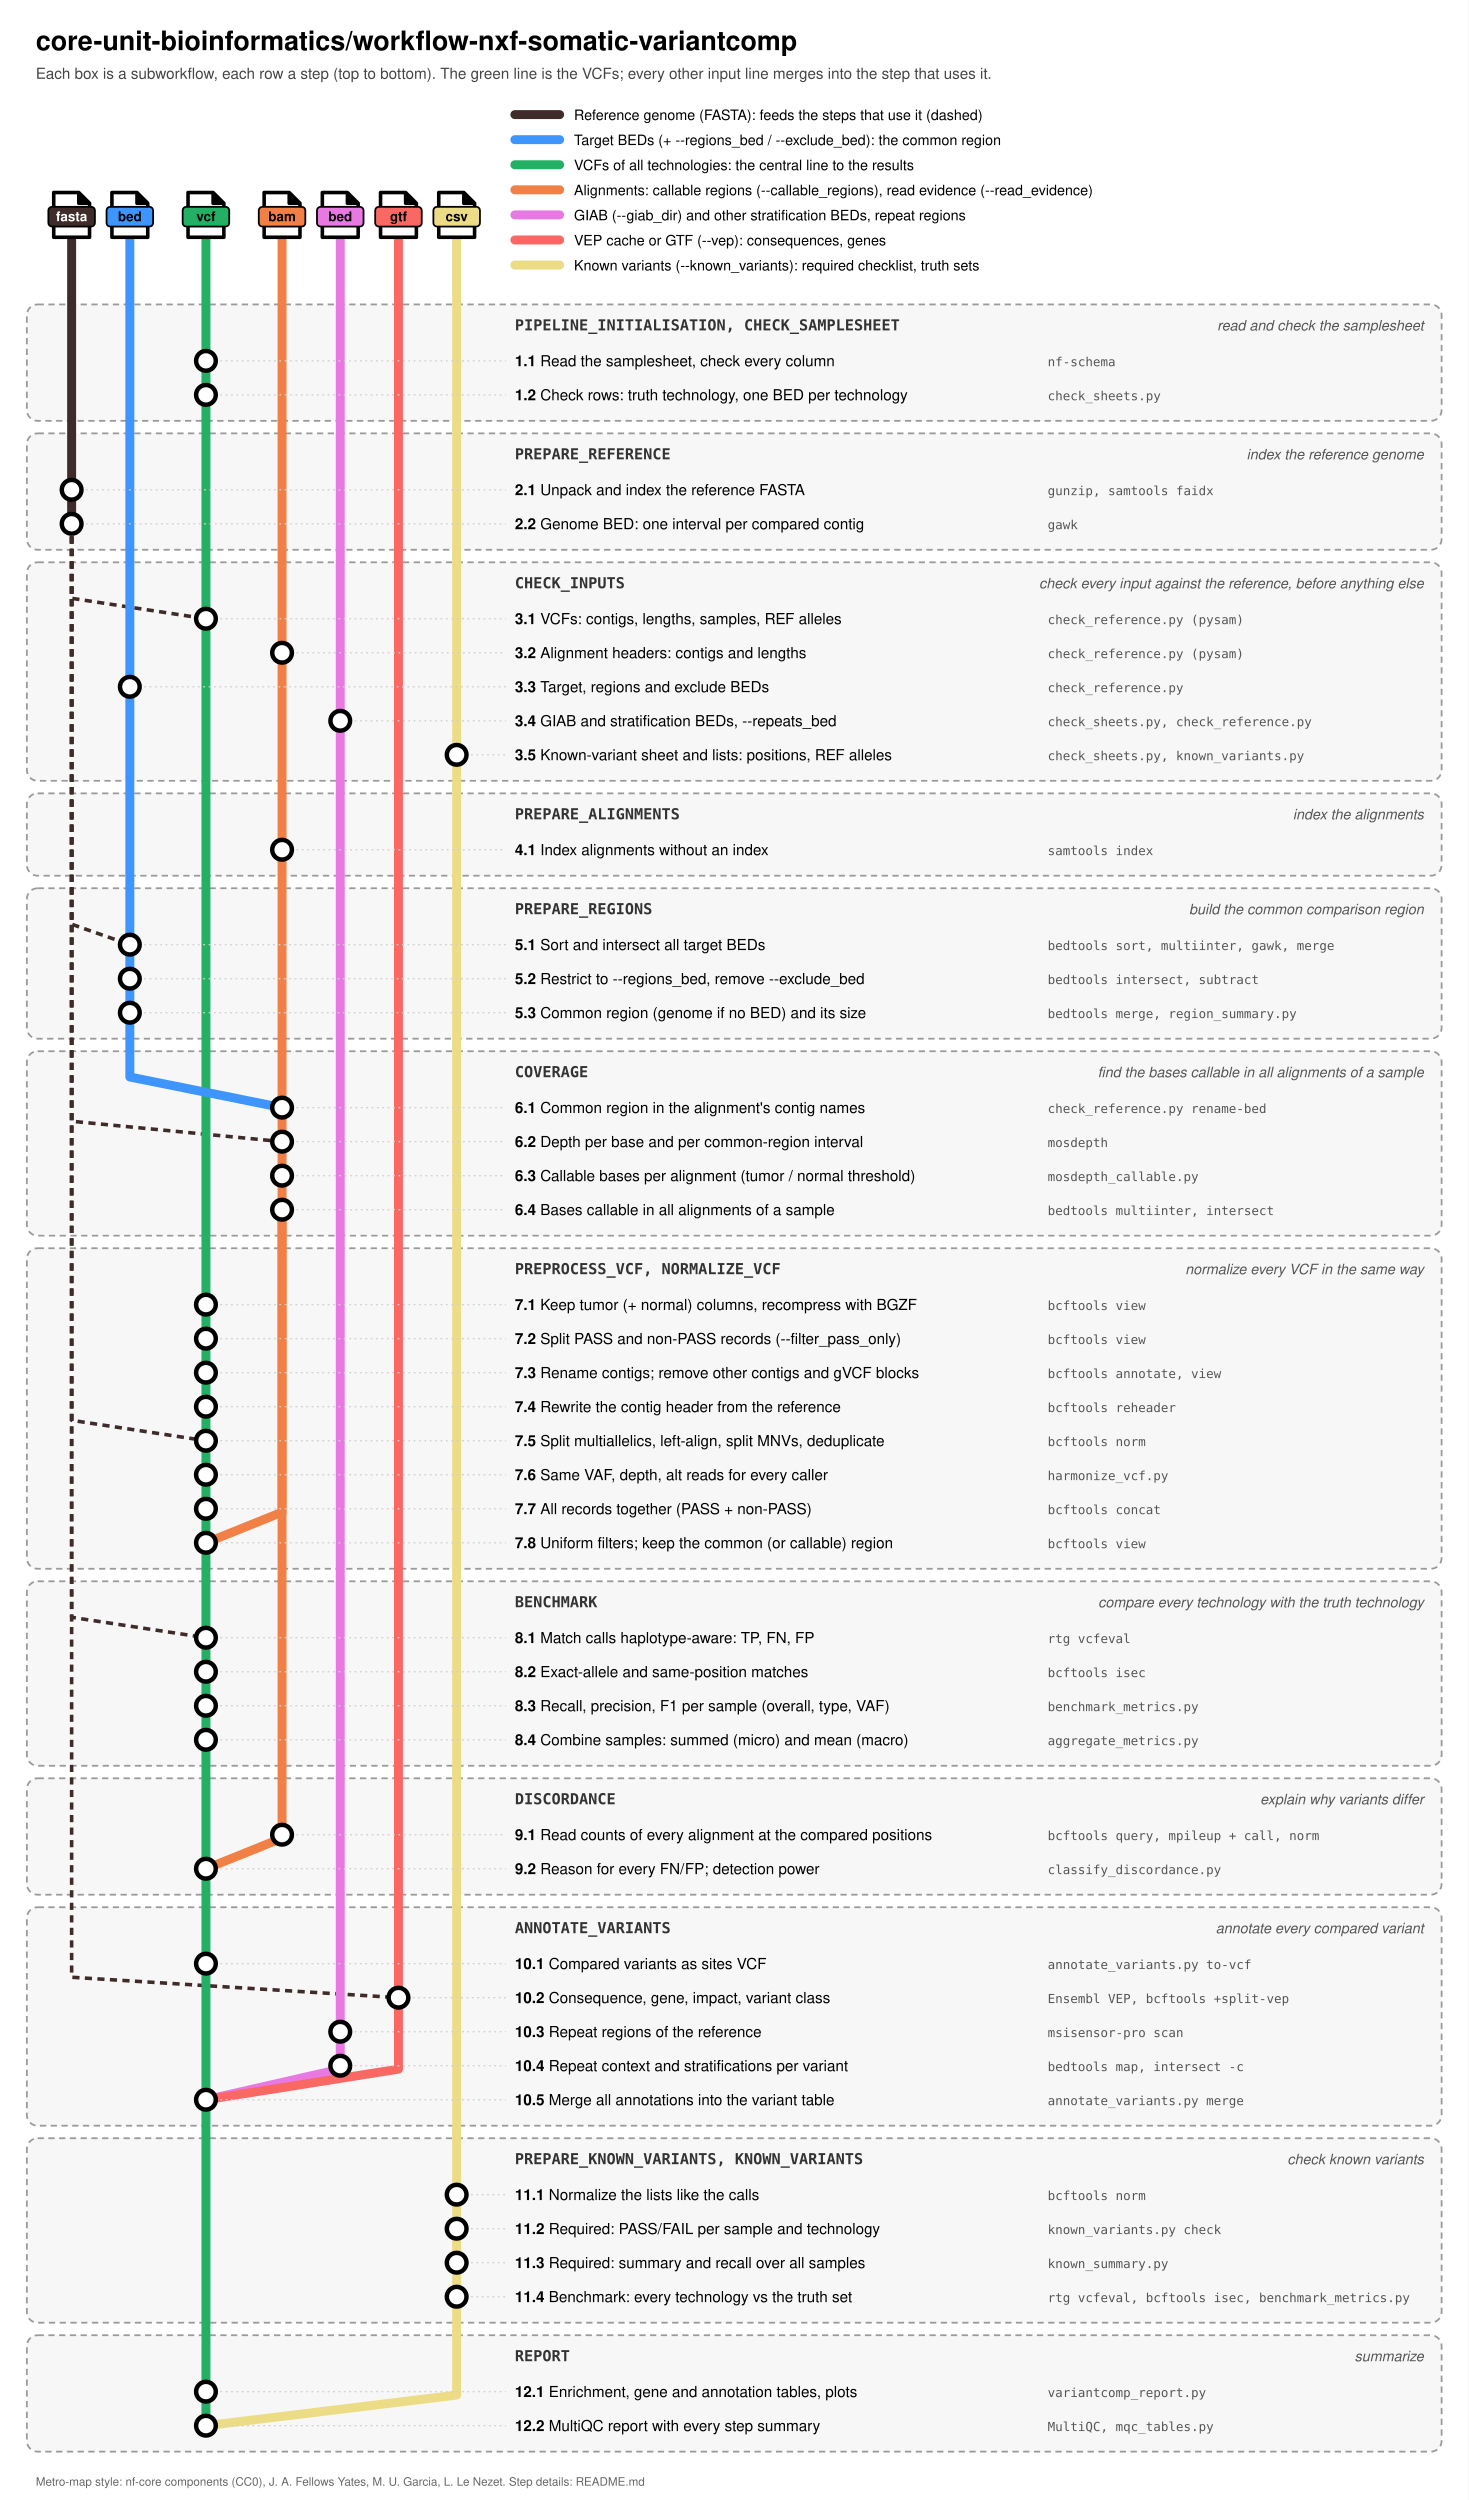
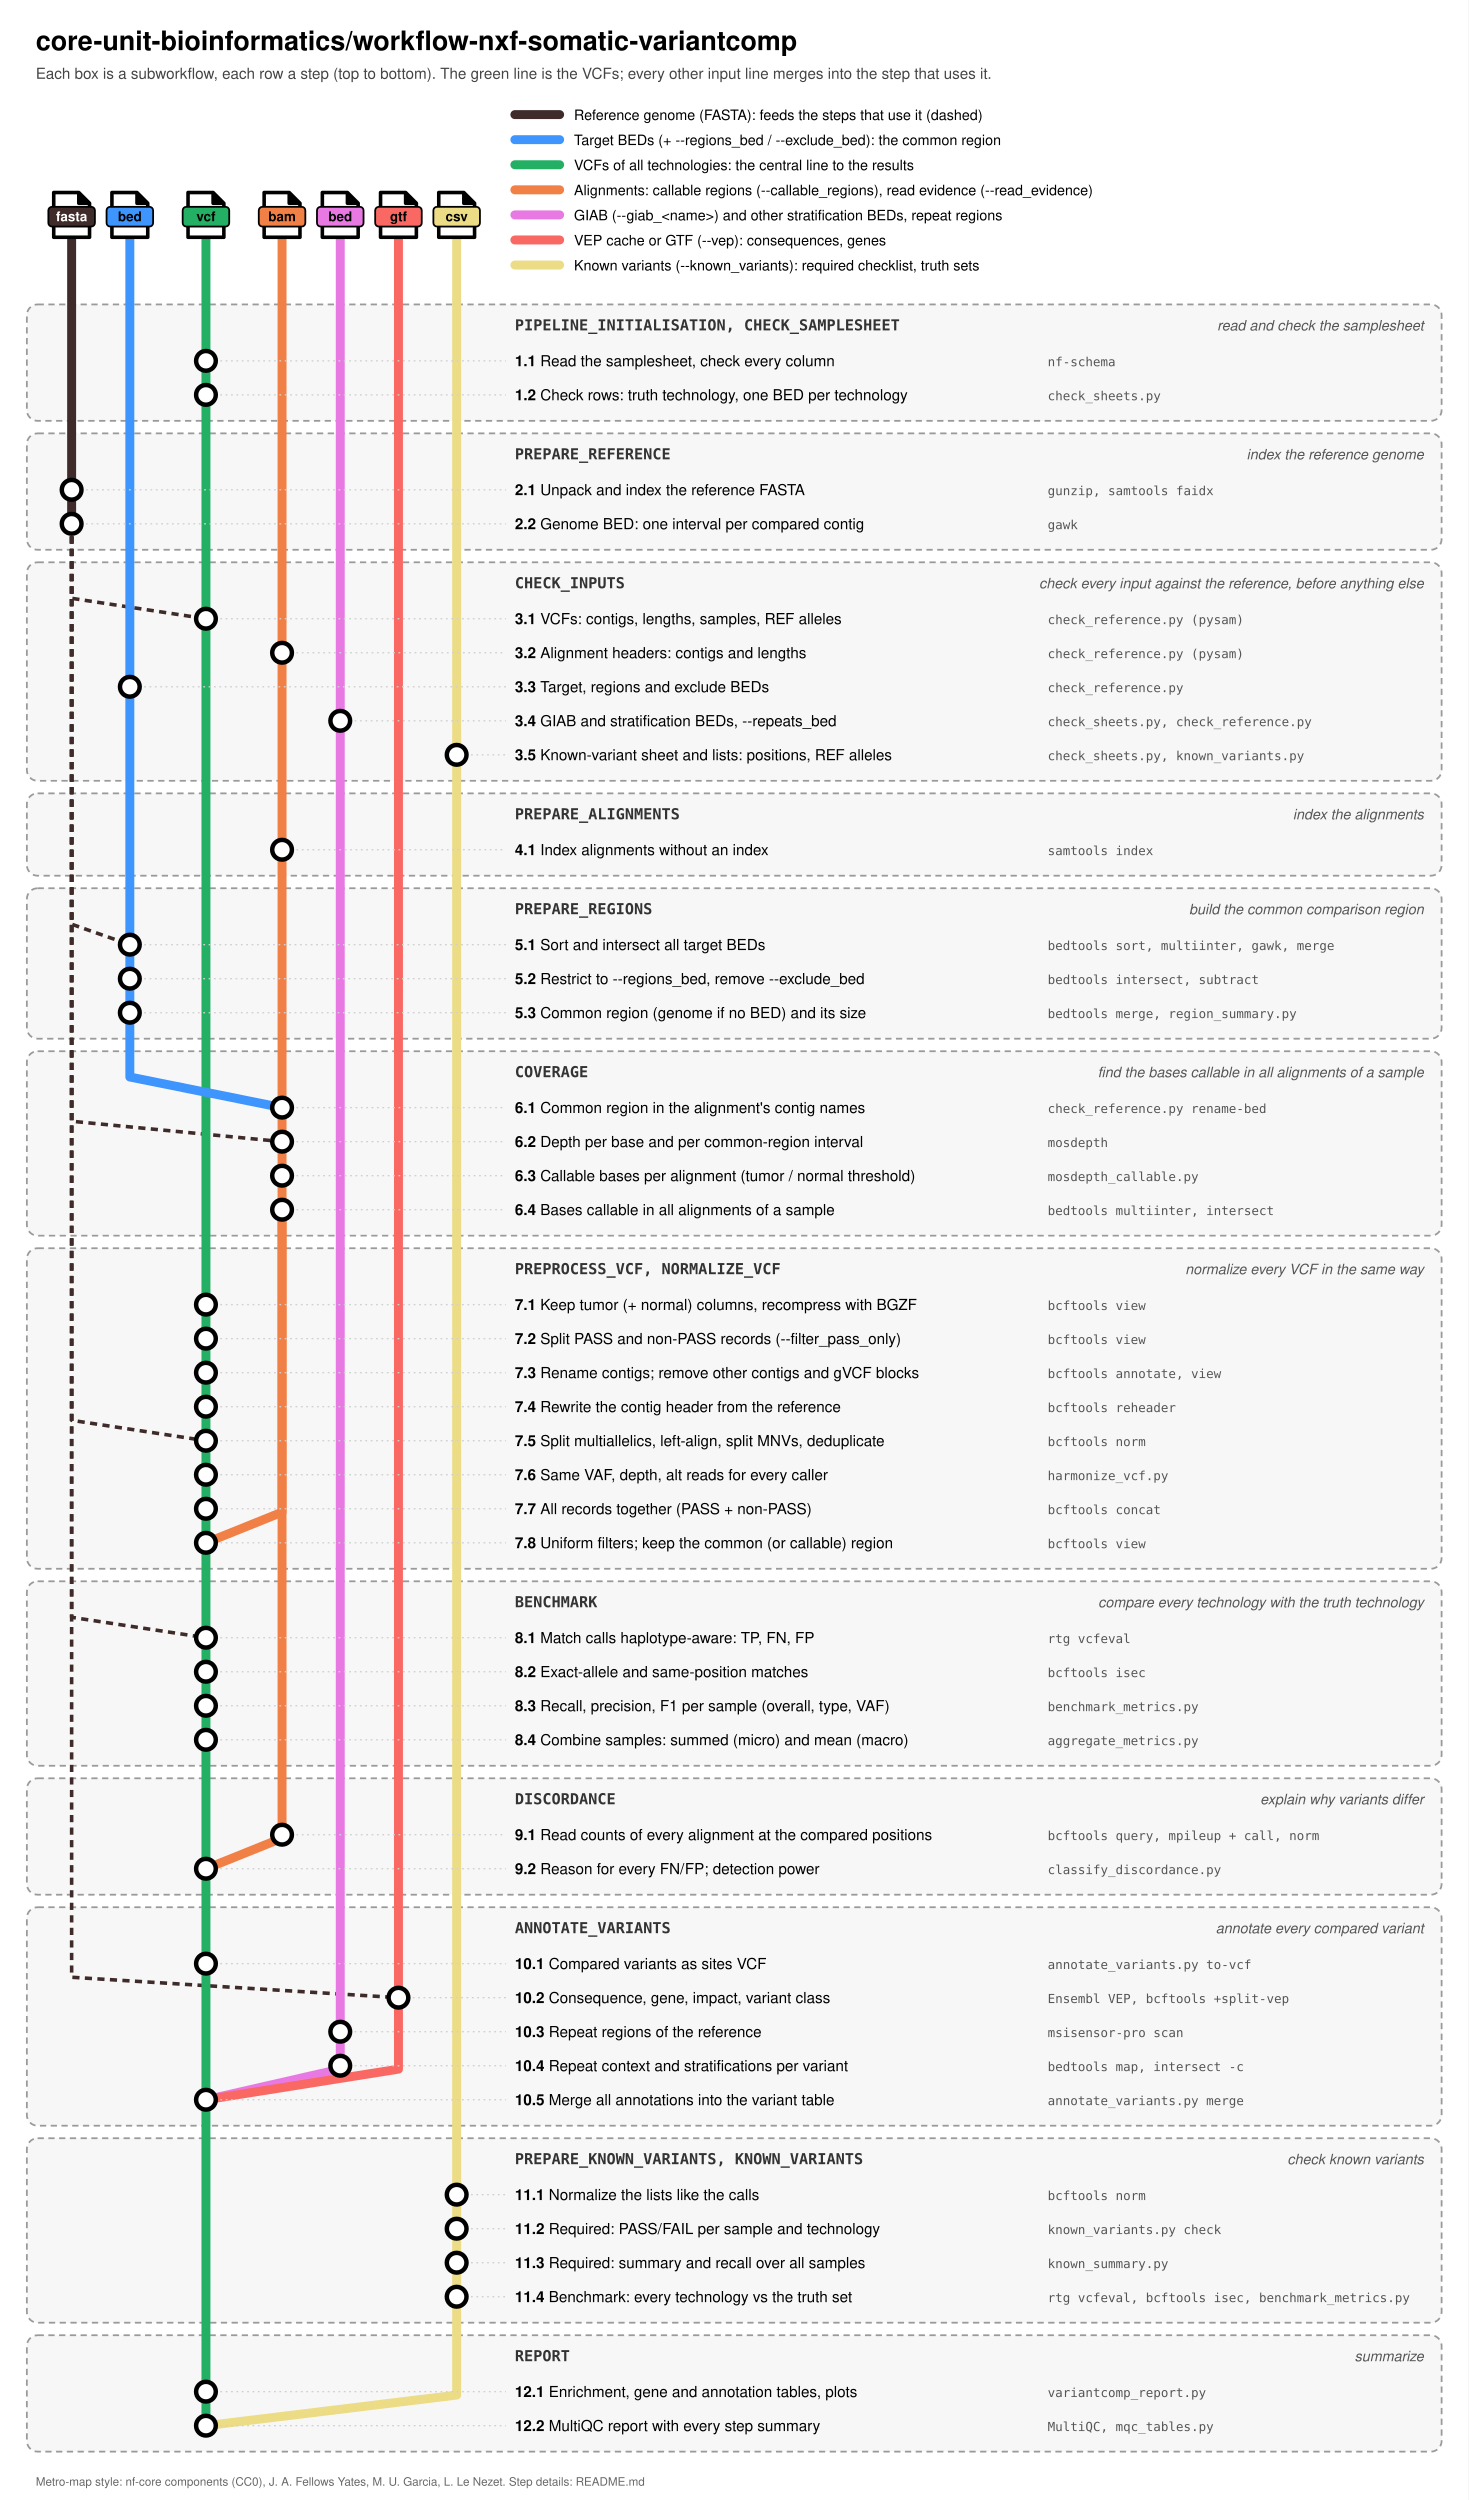
<svg xmlns="http://www.w3.org/2000/svg" width="1640" height="2792" viewBox="0 0 1640 2792">
  <rect width="1640" height="2792" fill="#fff" />
  <text x="40" y="56" font-family="Maven Pro, Helvetica, Arial, sans-serif" font-size="30" font-weight="bold">core-unit-bioinformatics/workflow-nxf-somatic-variantcomp</text>
  <text x="40" y="88" font-family="Maven Pro, Helvetica, Arial, sans-serif" font-size="17" fill="#444">Each box is a subworkflow, each row a step (top to bottom). The green line is the VCFs; every other input line merges into the step that uses it.</text>
  <line x1="575" y1="128" x2="625" y2="128" stroke="#3F2B29" stroke-width="10" stroke-linecap="round" />
  <text x="641" y="134" font-family="Maven Pro, Helvetica, Arial, sans-serif" font-size="16">Reference genome (FASTA): feeds the steps that use it (dashed)</text>
  <line x1="575" y1="156" x2="625" y2="156" stroke="#3d95fd" stroke-width="10" stroke-linecap="round" />
  <text x="641" y="162" font-family="Maven Pro, Helvetica, Arial, sans-serif" font-size="16">Target BEDs (+ --regions_bed / --exclude_bed): the common region</text>
  <line x1="575" y1="184" x2="625" y2="184" stroke="#24B064" stroke-width="10" stroke-linecap="round" />
  <text x="641" y="190" font-family="Maven Pro, Helvetica, Arial, sans-serif" font-size="16">VCFs of all technologies: the central line to the results</text>
  <line x1="575" y1="212" x2="625" y2="212" stroke="#F18046" stroke-width="10" stroke-linecap="round" />
  <text x="641" y="218" font-family="Maven Pro, Helvetica, Arial, sans-serif" font-size="16">Alignments: callable regions (--callable_regions), read evidence (--read_evidence)</text>
  <line x1="575" y1="240" x2="625" y2="240" stroke="#E879E3" stroke-width="10" stroke-linecap="round" />
-   <text x="641" y="246" font-family="Maven Pro, Helvetica, Arial, sans-serif" font-size="16">GIAB (--giab_dir) and other stratification BEDs, repeat regions</text>
+   <text x="641" y="246" font-family="Maven Pro, Helvetica, Arial, sans-serif" font-size="16">GIAB (--giab_&lt;name&gt;) and other stratification BEDs, repeat regions</text>
  <line x1="575" y1="268" x2="625" y2="268" stroke="#FA6863" stroke-width="10" stroke-linecap="round" />
  <text x="641" y="274" font-family="Maven Pro, Helvetica, Arial, sans-serif" font-size="16">VEP cache or GTF (--vep): consequences, genes</text>
  <line x1="575" y1="296" x2="625" y2="296" stroke="#ECDC86" stroke-width="10" stroke-linecap="round" />
  <text x="641" y="302" font-family="Maven Pro, Helvetica, Arial, sans-serif" font-size="16">Known variants (--known_variants): required checklist, truth sets</text>
  <rect x="30" y="340" width="1580" height="130" rx="12" fill="#f7f7f7" stroke="#9a9a9a" stroke-width="2" stroke-dasharray="7 5" />
  <text x="575" y="369" font-family="DejaVu Sans Mono, Menlo, Consolas, monospace" font-size="17" font-weight="bold" fill="#333">PIPELINE_INITIALISATION, CHECK_SAMPLESHEET</text>
  <text x="1590" y="369" font-family="Maven Pro, Helvetica, Arial, sans-serif" font-size="16" font-style="italic" fill="#555" text-anchor="end">read and check the samplesheet</text>
  <rect x="30" y="484" width="1580" height="130" rx="12" fill="#f7f7f7" stroke="#9a9a9a" stroke-width="2" stroke-dasharray="7 5" />
  <text x="575" y="513" font-family="DejaVu Sans Mono, Menlo, Consolas, monospace" font-size="17" font-weight="bold" fill="#333">PREPARE_REFERENCE</text>
  <text x="1590" y="513" font-family="Maven Pro, Helvetica, Arial, sans-serif" font-size="16" font-style="italic" fill="#555" text-anchor="end">index the reference genome</text>
  <rect x="30" y="628" width="1580" height="244" rx="12" fill="#f7f7f7" stroke="#9a9a9a" stroke-width="2" stroke-dasharray="7 5" />
  <text x="575" y="657" font-family="DejaVu Sans Mono, Menlo, Consolas, monospace" font-size="17" font-weight="bold" fill="#333">CHECK_INPUTS</text>
  <text x="1590" y="657" font-family="Maven Pro, Helvetica, Arial, sans-serif" font-size="16" font-style="italic" fill="#555" text-anchor="end">check every input against the reference, before anything else</text>
  <rect x="30" y="886" width="1580" height="92" rx="12" fill="#f7f7f7" stroke="#9a9a9a" stroke-width="2" stroke-dasharray="7 5" />
  <text x="575" y="915" font-family="DejaVu Sans Mono, Menlo, Consolas, monospace" font-size="17" font-weight="bold" fill="#333">PREPARE_ALIGNMENTS</text>
  <text x="1590" y="915" font-family="Maven Pro, Helvetica, Arial, sans-serif" font-size="16" font-style="italic" fill="#555" text-anchor="end">index the alignments</text>
  <rect x="30" y="992" width="1580" height="168" rx="12" fill="#f7f7f7" stroke="#9a9a9a" stroke-width="2" stroke-dasharray="7 5" />
  <text x="575" y="1021" font-family="DejaVu Sans Mono, Menlo, Consolas, monospace" font-size="17" font-weight="bold" fill="#333">PREPARE_REGIONS</text>
  <text x="1590" y="1021" font-family="Maven Pro, Helvetica, Arial, sans-serif" font-size="16" font-style="italic" fill="#555" text-anchor="end">build the common comparison region</text>
  <rect x="30" y="1174" width="1580" height="206" rx="12" fill="#f7f7f7" stroke="#9a9a9a" stroke-width="2" stroke-dasharray="7 5" />
  <text x="575" y="1203" font-family="DejaVu Sans Mono, Menlo, Consolas, monospace" font-size="17" font-weight="bold" fill="#333">COVERAGE</text>
  <text x="1590" y="1203" font-family="Maven Pro, Helvetica, Arial, sans-serif" font-size="16" font-style="italic" fill="#555" text-anchor="end">find the bases callable in all alignments of a sample</text>
  <rect x="30" y="1394" width="1580" height="358" rx="12" fill="#f7f7f7" stroke="#9a9a9a" stroke-width="2" stroke-dasharray="7 5" />
  <text x="575" y="1423" font-family="DejaVu Sans Mono, Menlo, Consolas, monospace" font-size="17" font-weight="bold" fill="#333">PREPROCESS_VCF, NORMALIZE_VCF</text>
  <text x="1590" y="1423" font-family="Maven Pro, Helvetica, Arial, sans-serif" font-size="16" font-style="italic" fill="#555" text-anchor="end">normalize every VCF in the same way</text>
  <rect x="30" y="1766" width="1580" height="206" rx="12" fill="#f7f7f7" stroke="#9a9a9a" stroke-width="2" stroke-dasharray="7 5" />
  <text x="575" y="1795" font-family="DejaVu Sans Mono, Menlo, Consolas, monospace" font-size="17" font-weight="bold" fill="#333">BENCHMARK</text>
  <text x="1590" y="1795" font-family="Maven Pro, Helvetica, Arial, sans-serif" font-size="16" font-style="italic" fill="#555" text-anchor="end">compare every technology with the truth technology</text>
  <rect x="30" y="1986" width="1580" height="130" rx="12" fill="#f7f7f7" stroke="#9a9a9a" stroke-width="2" stroke-dasharray="7 5" />
  <text x="575" y="2015" font-family="DejaVu Sans Mono, Menlo, Consolas, monospace" font-size="17" font-weight="bold" fill="#333">DISCORDANCE</text>
  <text x="1590" y="2015" font-family="Maven Pro, Helvetica, Arial, sans-serif" font-size="16" font-style="italic" fill="#555" text-anchor="end">explain why variants differ</text>
  <rect x="30" y="2130" width="1580" height="244" rx="12" fill="#f7f7f7" stroke="#9a9a9a" stroke-width="2" stroke-dasharray="7 5" />
  <text x="575" y="2159" font-family="DejaVu Sans Mono, Menlo, Consolas, monospace" font-size="17" font-weight="bold" fill="#333">ANNOTATE_VARIANTS</text>
  <text x="1590" y="2159" font-family="Maven Pro, Helvetica, Arial, sans-serif" font-size="16" font-style="italic" fill="#555" text-anchor="end">annotate every compared variant</text>
  <rect x="30" y="2388" width="1580" height="206" rx="12" fill="#f7f7f7" stroke="#9a9a9a" stroke-width="2" stroke-dasharray="7 5" />
  <text x="575" y="2417" font-family="DejaVu Sans Mono, Menlo, Consolas, monospace" font-size="17" font-weight="bold" fill="#333">PREPARE_KNOWN_VARIANTS, KNOWN_VARIANTS</text>
  <text x="1590" y="2417" font-family="Maven Pro, Helvetica, Arial, sans-serif" font-size="16" font-style="italic" fill="#555" text-anchor="end">check known variants</text>
  <rect x="30" y="2608" width="1580" height="130" rx="12" fill="#f7f7f7" stroke="#9a9a9a" stroke-width="2" stroke-dasharray="7 5" />
  <text x="575" y="2637" font-family="DejaVu Sans Mono, Menlo, Consolas, monospace" font-size="17" font-weight="bold" fill="#333">REPORT</text>
  <text x="1590" y="2637" font-family="Maven Pro, Helvetica, Arial, sans-serif" font-size="16" font-style="italic" fill="#555" text-anchor="end">summarize</text>
  <path d="M 80 585.0 L 80 668.2 L 230 691.0" fill="none" stroke="#3F2B29" stroke-width="4" stroke-dasharray="8 6" stroke-linejoin="round" />
  <path d="M 80 585.0 L 80 1032.2 L 145 1055.0" fill="none" stroke="#3F2B29" stroke-width="4" stroke-dasharray="8 6" stroke-linejoin="round" />
  <path d="M 80 585.0 L 80 1252.2 L 315 1275.0" fill="none" stroke="#3F2B29" stroke-width="4" stroke-dasharray="8 6" stroke-linejoin="round" />
  <path d="M 80 585.0 L 80 1586.2 L 230 1609.0" fill="none" stroke="#3F2B29" stroke-width="4" stroke-dasharray="8 6" stroke-linejoin="round" />
  <path d="M 80 585.0 L 80 1806.2 L 230 1829.0" fill="none" stroke="#3F2B29" stroke-width="4" stroke-dasharray="8 6" stroke-linejoin="round" />
  <path d="M 80 585.0 L 80 2208.2 L 445 2231.0" fill="none" stroke="#3F2B29" stroke-width="4" stroke-dasharray="8 6" stroke-linejoin="round" />
  <path d="M 230 265 L 230 403.0 L 230 441.0 L 230 691.0 L 230 1457.0 L 230 1495.0 L 230 1533.0 L 230 1571.0 L 230 1609.0 L 230 1647.0 L 230 1685.0 L 230 1723.0 L 230 1829.0 L 230 1867.0 L 230 1905.0 L 230 1943.0 L 230 2087.0 L 230 2193.0 L 230 2345.0 L 230 2671.0 L 230 2709.0" fill="none" stroke="#24B064" stroke-width="10" stroke-linecap="round" stroke-linejoin="round" />
  <path d="M 80 265 L 80 547.0 L 80 585.0" fill="none" stroke="#3F2B29" stroke-width="10" stroke-linecap="round" stroke-linejoin="round" />
  <path d="M 145 265 L 145 767.0 L 145 1055.0 L 145 1093.0 L 145 1131.0 L 145 1202.8 L 315 1237.0" fill="none" stroke="#3d95fd" stroke-width="10" stroke-linecap="round" stroke-linejoin="round" />
  <path d="M 315 265 L 315 729.0 L 315 949.0 L 315 1237.0 L 315 1275.0 L 315 1313.0 L 315 1351.0 L 315 1688.8 L 230 1723.0" fill="none" stroke="#F18046" stroke-width="10" stroke-linecap="round" stroke-linejoin="round" />
  <path d="M 315 1351.0 L 315 2049.0 L 315 2052.8 L 230 2087.0" fill="none" stroke="#F18046" stroke-width="10" stroke-linecap="round" stroke-linejoin="round" />
  <path d="M 380 265 L 380 805.0 L 380 2269.0 L 380 2307.0 L 380 2310.8 L 230 2345.0" fill="none" stroke="#E879E3" stroke-width="10" stroke-linecap="round" stroke-linejoin="round" />
  <path d="M 445 265 L 445 2231.0 L 445 2310.8 L 230 2345.0" fill="none" stroke="#FA6863" stroke-width="10" stroke-linecap="round" stroke-linejoin="round" />
  <path d="M 510 265 L 510 843.0 L 510 2451.0 L 510 2489.0 L 510 2527.0 L 510 2565.0 L 510 2674.8 L 230 2709.0" fill="none" stroke="#ECDC86" stroke-width="10" stroke-linecap="round" stroke-linejoin="round" />
  <g stroke="#000" stroke-width="4" fill="#fff" stroke-linejoin="round">
    <path d="M 60.0 215 L 88.0 215 L 100.0 227 L 100.0 265 L 60.0 265 Z" />
    <path d="M 88.0 215 L 88.0 227 L 100.0 227" fill="#000" />
  </g>
  <rect x="54.0" y="231" width="52" height="22" rx="4" fill="#3F2B29" stroke="#000" stroke-width="2" />
  <text x="80" y="247" font-family="Maven Pro, Helvetica, Arial, sans-serif" font-size="15" font-weight="bold" text-anchor="middle" fill="#fff">fasta</text>
  <g stroke="#000" stroke-width="4" fill="#fff" stroke-linejoin="round">
    <path d="M 125.0 215 L 153.0 215 L 165.0 227 L 165.0 265 L 125.0 265 Z" />
    <path d="M 153.0 215 L 153.0 227 L 165.0 227" fill="#000" />
  </g>
  <rect x="119.0" y="231" width="52" height="22" rx="4" fill="#3d95fd" stroke="#000" stroke-width="2" />
  <text x="145" y="247" font-family="Maven Pro, Helvetica, Arial, sans-serif" font-size="15" font-weight="bold" text-anchor="middle" fill="#000">bed</text>
  <g stroke="#000" stroke-width="4" fill="#fff" stroke-linejoin="round">
    <path d="M 210.0 215 L 238.0 215 L 250.0 227 L 250.0 265 L 210.0 265 Z" />
    <path d="M 238.0 215 L 238.0 227 L 250.0 227" fill="#000" />
  </g>
  <rect x="204.0" y="231" width="52" height="22" rx="4" fill="#24B064" stroke="#000" stroke-width="2" />
  <text x="230" y="247" font-family="Maven Pro, Helvetica, Arial, sans-serif" font-size="15" font-weight="bold" text-anchor="middle" fill="#000">vcf</text>
  <g stroke="#000" stroke-width="4" fill="#fff" stroke-linejoin="round">
    <path d="M 295.0 215 L 323.0 215 L 335.0 227 L 335.0 265 L 295.0 265 Z" />
    <path d="M 323.0 215 L 323.0 227 L 335.0 227" fill="#000" />
  </g>
  <rect x="289.0" y="231" width="52" height="22" rx="4" fill="#F18046" stroke="#000" stroke-width="2" />
  <text x="315" y="247" font-family="Maven Pro, Helvetica, Arial, sans-serif" font-size="15" font-weight="bold" text-anchor="middle" fill="#000">bam</text>
  <g stroke="#000" stroke-width="4" fill="#fff" stroke-linejoin="round">
    <path d="M 360.0 215 L 388.0 215 L 400.0 227 L 400.0 265 L 360.0 265 Z" />
    <path d="M 388.0 215 L 388.0 227 L 400.0 227" fill="#000" />
  </g>
  <rect x="354.0" y="231" width="52" height="22" rx="4" fill="#E879E3" stroke="#000" stroke-width="2" />
  <text x="380" y="247" font-family="Maven Pro, Helvetica, Arial, sans-serif" font-size="15" font-weight="bold" text-anchor="middle" fill="#000">bed</text>
  <g stroke="#000" stroke-width="4" fill="#fff" stroke-linejoin="round">
    <path d="M 425.0 215 L 453.0 215 L 465.0 227 L 465.0 265 L 425.0 265 Z" />
    <path d="M 453.0 215 L 453.0 227 L 465.0 227" fill="#000" />
  </g>
  <rect x="419.0" y="231" width="52" height="22" rx="4" fill="#FA6863" stroke="#000" stroke-width="2" />
  <text x="445" y="247" font-family="Maven Pro, Helvetica, Arial, sans-serif" font-size="15" font-weight="bold" text-anchor="middle" fill="#000">gtf</text>
  <g stroke="#000" stroke-width="4" fill="#fff" stroke-linejoin="round">
    <path d="M 490.0 215 L 518.0 215 L 530.0 227 L 530.0 265 L 490.0 265 Z" />
    <path d="M 518.0 215 L 518.0 227 L 530.0 227" fill="#000" />
  </g>
  <rect x="484.0" y="231" width="52" height="22" rx="4" fill="#ECDC86" stroke="#000" stroke-width="2" />
  <text x="510" y="247" font-family="Maven Pro, Helvetica, Arial, sans-serif" font-size="15" font-weight="bold" text-anchor="middle" fill="#000">csv</text>
  <circle cx="230" cy="403.0" r="11" fill="#fff" stroke="#000" stroke-width="5" />
  <line x1="246" y1="403.0" x2="565" y2="403.0" stroke="#d0d0d0" stroke-width="1.5" stroke-dasharray="2 4" />
  <text x="575" y="409.0" font-family="Maven Pro, Helvetica, Arial, sans-serif" font-size="17">
    <tspan font-weight="bold">1.1</tspan>  Read the samplesheet, check every column</text>
  <text x="1170" y="409.0" font-family="DejaVu Sans Mono, Menlo, Consolas, monospace" font-size="14" fill="#555">nf-schema</text>
  <circle cx="230" cy="441.0" r="11" fill="#fff" stroke="#000" stroke-width="5" />
  <line x1="246" y1="441.0" x2="565" y2="441.0" stroke="#d0d0d0" stroke-width="1.5" stroke-dasharray="2 4" />
  <text x="575" y="447.0" font-family="Maven Pro, Helvetica, Arial, sans-serif" font-size="17">
    <tspan font-weight="bold">1.2</tspan>  Check rows: truth technology, one BED per technology</text>
  <text x="1170" y="447.0" font-family="DejaVu Sans Mono, Menlo, Consolas, monospace" font-size="14" fill="#555">check_sheets.py</text>
  <circle cx="80" cy="547.0" r="11" fill="#fff" stroke="#000" stroke-width="5" />
  <line x1="96" y1="547.0" x2="565" y2="547.0" stroke="#d0d0d0" stroke-width="1.5" stroke-dasharray="2 4" />
  <text x="575" y="553.0" font-family="Maven Pro, Helvetica, Arial, sans-serif" font-size="17">
    <tspan font-weight="bold">2.1</tspan>  Unpack and index the reference FASTA</text>
  <text x="1170" y="553.0" font-family="DejaVu Sans Mono, Menlo, Consolas, monospace" font-size="14" fill="#555">gunzip, samtools faidx</text>
  <circle cx="80" cy="585.0" r="11" fill="#fff" stroke="#000" stroke-width="5" />
  <line x1="96" y1="585.0" x2="565" y2="585.0" stroke="#d0d0d0" stroke-width="1.5" stroke-dasharray="2 4" />
  <text x="575" y="591.0" font-family="Maven Pro, Helvetica, Arial, sans-serif" font-size="17">
    <tspan font-weight="bold">2.2</tspan>  Genome BED: one interval per compared contig</text>
  <text x="1170" y="591.0" font-family="DejaVu Sans Mono, Menlo, Consolas, monospace" font-size="14" fill="#555">gawk</text>
  <circle cx="230" cy="691.0" r="11" fill="#fff" stroke="#000" stroke-width="5" />
  <line x1="246" y1="691.0" x2="565" y2="691.0" stroke="#d0d0d0" stroke-width="1.5" stroke-dasharray="2 4" />
  <text x="575" y="697.0" font-family="Maven Pro, Helvetica, Arial, sans-serif" font-size="17">
    <tspan font-weight="bold">3.1</tspan>  VCFs: contigs, lengths, samples, REF alleles</text>
  <text x="1170" y="697.0" font-family="DejaVu Sans Mono, Menlo, Consolas, monospace" font-size="14" fill="#555">check_reference.py (pysam)</text>
  <circle cx="315" cy="729.0" r="11" fill="#fff" stroke="#000" stroke-width="5" />
  <line x1="331" y1="729.0" x2="565" y2="729.0" stroke="#d0d0d0" stroke-width="1.5" stroke-dasharray="2 4" />
  <text x="575" y="735.0" font-family="Maven Pro, Helvetica, Arial, sans-serif" font-size="17">
    <tspan font-weight="bold">3.2</tspan>  Alignment headers: contigs and lengths</text>
  <text x="1170" y="735.0" font-family="DejaVu Sans Mono, Menlo, Consolas, monospace" font-size="14" fill="#555">check_reference.py (pysam)</text>
  <circle cx="145" cy="767.0" r="11" fill="#fff" stroke="#000" stroke-width="5" />
  <line x1="161" y1="767.0" x2="565" y2="767.0" stroke="#d0d0d0" stroke-width="1.5" stroke-dasharray="2 4" />
  <text x="575" y="773.0" font-family="Maven Pro, Helvetica, Arial, sans-serif" font-size="17">
    <tspan font-weight="bold">3.3</tspan>  Target, regions and exclude BEDs</text>
  <text x="1170" y="773.0" font-family="DejaVu Sans Mono, Menlo, Consolas, monospace" font-size="14" fill="#555">check_reference.py</text>
  <circle cx="380" cy="805.0" r="11" fill="#fff" stroke="#000" stroke-width="5" />
  <line x1="396" y1="805.0" x2="565" y2="805.0" stroke="#d0d0d0" stroke-width="1.5" stroke-dasharray="2 4" />
  <text x="575" y="811.0" font-family="Maven Pro, Helvetica, Arial, sans-serif" font-size="17">
    <tspan font-weight="bold">3.4</tspan>  GIAB and stratification BEDs, --repeats_bed</text>
  <text x="1170" y="811.0" font-family="DejaVu Sans Mono, Menlo, Consolas, monospace" font-size="14" fill="#555">check_sheets.py, check_reference.py</text>
  <circle cx="510" cy="843.0" r="11" fill="#fff" stroke="#000" stroke-width="5" />
  <line x1="526" y1="843.0" x2="565" y2="843.0" stroke="#d0d0d0" stroke-width="1.5" stroke-dasharray="2 4" />
  <text x="575" y="849.0" font-family="Maven Pro, Helvetica, Arial, sans-serif" font-size="17">
    <tspan font-weight="bold">3.5</tspan>  Known-variant sheet and lists: positions, REF alleles</text>
  <text x="1170" y="849.0" font-family="DejaVu Sans Mono, Menlo, Consolas, monospace" font-size="14" fill="#555">check_sheets.py, known_variants.py</text>
  <circle cx="315" cy="949.0" r="11" fill="#fff" stroke="#000" stroke-width="5" />
  <line x1="331" y1="949.0" x2="565" y2="949.0" stroke="#d0d0d0" stroke-width="1.5" stroke-dasharray="2 4" />
  <text x="575" y="955.0" font-family="Maven Pro, Helvetica, Arial, sans-serif" font-size="17">
    <tspan font-weight="bold">4.1</tspan>  Index alignments without an index</text>
  <text x="1170" y="955.0" font-family="DejaVu Sans Mono, Menlo, Consolas, monospace" font-size="14" fill="#555">samtools index</text>
  <circle cx="145" cy="1055.0" r="11" fill="#fff" stroke="#000" stroke-width="5" />
  <line x1="161" y1="1055.0" x2="565" y2="1055.0" stroke="#d0d0d0" stroke-width="1.5" stroke-dasharray="2 4" />
  <text x="575" y="1061.0" font-family="Maven Pro, Helvetica, Arial, sans-serif" font-size="17">
    <tspan font-weight="bold">5.1</tspan>  Sort and intersect all target BEDs</text>
  <text x="1170" y="1061.0" font-family="DejaVu Sans Mono, Menlo, Consolas, monospace" font-size="14" fill="#555">bedtools sort, multiinter, gawk, merge</text>
  <circle cx="145" cy="1093.0" r="11" fill="#fff" stroke="#000" stroke-width="5" />
  <line x1="161" y1="1093.0" x2="565" y2="1093.0" stroke="#d0d0d0" stroke-width="1.5" stroke-dasharray="2 4" />
  <text x="575" y="1099.0" font-family="Maven Pro, Helvetica, Arial, sans-serif" font-size="17">
    <tspan font-weight="bold">5.2</tspan>  Restrict to --regions_bed, remove --exclude_bed</text>
  <text x="1170" y="1099.0" font-family="DejaVu Sans Mono, Menlo, Consolas, monospace" font-size="14" fill="#555">bedtools intersect, subtract</text>
  <circle cx="145" cy="1131.0" r="11" fill="#fff" stroke="#000" stroke-width="5" />
  <line x1="161" y1="1131.0" x2="565" y2="1131.0" stroke="#d0d0d0" stroke-width="1.5" stroke-dasharray="2 4" />
  <text x="575" y="1137.0" font-family="Maven Pro, Helvetica, Arial, sans-serif" font-size="17">
    <tspan font-weight="bold">5.3</tspan>  Common region (genome if no BED) and its size</text>
  <text x="1170" y="1137.0" font-family="DejaVu Sans Mono, Menlo, Consolas, monospace" font-size="14" fill="#555">bedtools merge, region_summary.py</text>
  <circle cx="315" cy="1237.0" r="11" fill="#fff" stroke="#000" stroke-width="5" />
  <line x1="331" y1="1237.0" x2="565" y2="1237.0" stroke="#d0d0d0" stroke-width="1.5" stroke-dasharray="2 4" />
  <text x="575" y="1243.0" font-family="Maven Pro, Helvetica, Arial, sans-serif" font-size="17">
    <tspan font-weight="bold">6.1</tspan>  Common region in the alignment's contig names</text>
  <text x="1170" y="1243.0" font-family="DejaVu Sans Mono, Menlo, Consolas, monospace" font-size="14" fill="#555">check_reference.py rename-bed</text>
  <circle cx="315" cy="1275.0" r="11" fill="#fff" stroke="#000" stroke-width="5" />
  <line x1="331" y1="1275.0" x2="565" y2="1275.0" stroke="#d0d0d0" stroke-width="1.5" stroke-dasharray="2 4" />
  <text x="575" y="1281.0" font-family="Maven Pro, Helvetica, Arial, sans-serif" font-size="17">
    <tspan font-weight="bold">6.2</tspan>  Depth per base and per common-region interval</text>
  <text x="1170" y="1281.0" font-family="DejaVu Sans Mono, Menlo, Consolas, monospace" font-size="14" fill="#555">mosdepth</text>
  <circle cx="315" cy="1313.0" r="11" fill="#fff" stroke="#000" stroke-width="5" />
  <line x1="331" y1="1313.0" x2="565" y2="1313.0" stroke="#d0d0d0" stroke-width="1.5" stroke-dasharray="2 4" />
  <text x="575" y="1319.0" font-family="Maven Pro, Helvetica, Arial, sans-serif" font-size="17">
    <tspan font-weight="bold">6.3</tspan>  Callable bases per alignment (tumor / normal threshold)</text>
  <text x="1170" y="1319.0" font-family="DejaVu Sans Mono, Menlo, Consolas, monospace" font-size="14" fill="#555">mosdepth_callable.py</text>
  <circle cx="315" cy="1351.0" r="11" fill="#fff" stroke="#000" stroke-width="5" />
  <line x1="331" y1="1351.0" x2="565" y2="1351.0" stroke="#d0d0d0" stroke-width="1.5" stroke-dasharray="2 4" />
  <text x="575" y="1357.0" font-family="Maven Pro, Helvetica, Arial, sans-serif" font-size="17">
    <tspan font-weight="bold">6.4</tspan>  Bases callable in all alignments of a sample</text>
  <text x="1170" y="1357.0" font-family="DejaVu Sans Mono, Menlo, Consolas, monospace" font-size="14" fill="#555">bedtools multiinter, intersect</text>
  <circle cx="230" cy="1457.0" r="11" fill="#fff" stroke="#000" stroke-width="5" />
  <line x1="246" y1="1457.0" x2="565" y2="1457.0" stroke="#d0d0d0" stroke-width="1.5" stroke-dasharray="2 4" />
  <text x="575" y="1463.0" font-family="Maven Pro, Helvetica, Arial, sans-serif" font-size="17">
    <tspan font-weight="bold">7.1</tspan>  Keep tumor (+ normal) columns, recompress with BGZF</text>
  <text x="1170" y="1463.0" font-family="DejaVu Sans Mono, Menlo, Consolas, monospace" font-size="14" fill="#555">bcftools view</text>
  <circle cx="230" cy="1495.0" r="11" fill="#fff" stroke="#000" stroke-width="5" />
  <line x1="246" y1="1495.0" x2="565" y2="1495.0" stroke="#d0d0d0" stroke-width="1.5" stroke-dasharray="2 4" />
  <text x="575" y="1501.0" font-family="Maven Pro, Helvetica, Arial, sans-serif" font-size="17">
    <tspan font-weight="bold">7.2</tspan>  Split PASS and non-PASS records (--filter_pass_only)</text>
  <text x="1170" y="1501.0" font-family="DejaVu Sans Mono, Menlo, Consolas, monospace" font-size="14" fill="#555">bcftools view</text>
  <circle cx="230" cy="1533.0" r="11" fill="#fff" stroke="#000" stroke-width="5" />
  <line x1="246" y1="1533.0" x2="565" y2="1533.0" stroke="#d0d0d0" stroke-width="1.5" stroke-dasharray="2 4" />
  <text x="575" y="1539.0" font-family="Maven Pro, Helvetica, Arial, sans-serif" font-size="17">
    <tspan font-weight="bold">7.3</tspan>  Rename contigs; remove other contigs and gVCF blocks</text>
  <text x="1170" y="1539.0" font-family="DejaVu Sans Mono, Menlo, Consolas, monospace" font-size="14" fill="#555">bcftools annotate, view</text>
  <circle cx="230" cy="1571.0" r="11" fill="#fff" stroke="#000" stroke-width="5" />
  <line x1="246" y1="1571.0" x2="565" y2="1571.0" stroke="#d0d0d0" stroke-width="1.5" stroke-dasharray="2 4" />
  <text x="575" y="1577.0" font-family="Maven Pro, Helvetica, Arial, sans-serif" font-size="17">
    <tspan font-weight="bold">7.4</tspan>  Rewrite the contig header from the reference</text>
  <text x="1170" y="1577.0" font-family="DejaVu Sans Mono, Menlo, Consolas, monospace" font-size="14" fill="#555">bcftools reheader</text>
  <circle cx="230" cy="1609.0" r="11" fill="#fff" stroke="#000" stroke-width="5" />
  <line x1="246" y1="1609.0" x2="565" y2="1609.0" stroke="#d0d0d0" stroke-width="1.5" stroke-dasharray="2 4" />
  <text x="575" y="1615.0" font-family="Maven Pro, Helvetica, Arial, sans-serif" font-size="17">
    <tspan font-weight="bold">7.5</tspan>  Split multiallelics, left-align, split MNVs, deduplicate</text>
  <text x="1170" y="1615.0" font-family="DejaVu Sans Mono, Menlo, Consolas, monospace" font-size="14" fill="#555">bcftools norm</text>
  <circle cx="230" cy="1647.0" r="11" fill="#fff" stroke="#000" stroke-width="5" />
  <line x1="246" y1="1647.0" x2="565" y2="1647.0" stroke="#d0d0d0" stroke-width="1.5" stroke-dasharray="2 4" />
  <text x="575" y="1653.0" font-family="Maven Pro, Helvetica, Arial, sans-serif" font-size="17">
    <tspan font-weight="bold">7.6</tspan>  Same VAF, depth, alt reads for every caller</text>
  <text x="1170" y="1653.0" font-family="DejaVu Sans Mono, Menlo, Consolas, monospace" font-size="14" fill="#555">harmonize_vcf.py</text>
  <circle cx="230" cy="1685.0" r="11" fill="#fff" stroke="#000" stroke-width="5" />
  <line x1="246" y1="1685.0" x2="565" y2="1685.0" stroke="#d0d0d0" stroke-width="1.5" stroke-dasharray="2 4" />
  <text x="575" y="1691.0" font-family="Maven Pro, Helvetica, Arial, sans-serif" font-size="17">
    <tspan font-weight="bold">7.7</tspan>  All records together (PASS + non-PASS)</text>
  <text x="1170" y="1691.0" font-family="DejaVu Sans Mono, Menlo, Consolas, monospace" font-size="14" fill="#555">bcftools concat</text>
  <circle cx="230" cy="1723.0" r="11" fill="#fff" stroke="#000" stroke-width="5" />
  <line x1="246" y1="1723.0" x2="565" y2="1723.0" stroke="#d0d0d0" stroke-width="1.5" stroke-dasharray="2 4" />
  <text x="575" y="1729.0" font-family="Maven Pro, Helvetica, Arial, sans-serif" font-size="17">
    <tspan font-weight="bold">7.8</tspan>  Uniform filters; keep the common (or callable) region</text>
  <text x="1170" y="1729.0" font-family="DejaVu Sans Mono, Menlo, Consolas, monospace" font-size="14" fill="#555">bcftools view</text>
  <circle cx="230" cy="1829.0" r="11" fill="#fff" stroke="#000" stroke-width="5" />
  <line x1="246" y1="1829.0" x2="565" y2="1829.0" stroke="#d0d0d0" stroke-width="1.5" stroke-dasharray="2 4" />
  <text x="575" y="1835.0" font-family="Maven Pro, Helvetica, Arial, sans-serif" font-size="17">
    <tspan font-weight="bold">8.1</tspan>  Match calls haplotype-aware: TP, FN, FP</text>
  <text x="1170" y="1835.0" font-family="DejaVu Sans Mono, Menlo, Consolas, monospace" font-size="14" fill="#555">rtg vcfeval</text>
  <circle cx="230" cy="1867.0" r="11" fill="#fff" stroke="#000" stroke-width="5" />
  <line x1="246" y1="1867.0" x2="565" y2="1867.0" stroke="#d0d0d0" stroke-width="1.5" stroke-dasharray="2 4" />
  <text x="575" y="1873.0" font-family="Maven Pro, Helvetica, Arial, sans-serif" font-size="17">
    <tspan font-weight="bold">8.2</tspan>  Exact-allele and same-position matches</text>
  <text x="1170" y="1873.0" font-family="DejaVu Sans Mono, Menlo, Consolas, monospace" font-size="14" fill="#555">bcftools isec</text>
  <circle cx="230" cy="1905.0" r="11" fill="#fff" stroke="#000" stroke-width="5" />
  <line x1="246" y1="1905.0" x2="565" y2="1905.0" stroke="#d0d0d0" stroke-width="1.5" stroke-dasharray="2 4" />
  <text x="575" y="1911.0" font-family="Maven Pro, Helvetica, Arial, sans-serif" font-size="17">
    <tspan font-weight="bold">8.3</tspan>  Recall, precision, F1 per sample (overall, type, VAF)</text>
  <text x="1170" y="1911.0" font-family="DejaVu Sans Mono, Menlo, Consolas, monospace" font-size="14" fill="#555">benchmark_metrics.py</text>
  <circle cx="230" cy="1943.0" r="11" fill="#fff" stroke="#000" stroke-width="5" />
  <line x1="246" y1="1943.0" x2="565" y2="1943.0" stroke="#d0d0d0" stroke-width="1.5" stroke-dasharray="2 4" />
  <text x="575" y="1949.0" font-family="Maven Pro, Helvetica, Arial, sans-serif" font-size="17">
    <tspan font-weight="bold">8.4</tspan>  Combine samples: summed (micro) and mean (macro)</text>
  <text x="1170" y="1949.0" font-family="DejaVu Sans Mono, Menlo, Consolas, monospace" font-size="14" fill="#555">aggregate_metrics.py</text>
  <circle cx="315" cy="2049.0" r="11" fill="#fff" stroke="#000" stroke-width="5" />
  <line x1="331" y1="2049.0" x2="565" y2="2049.0" stroke="#d0d0d0" stroke-width="1.5" stroke-dasharray="2 4" />
  <text x="575" y="2055.0" font-family="Maven Pro, Helvetica, Arial, sans-serif" font-size="17">
    <tspan font-weight="bold">9.1</tspan>  Read counts of every alignment at the compared positions</text>
  <text x="1170" y="2055.0" font-family="DejaVu Sans Mono, Menlo, Consolas, monospace" font-size="14" fill="#555">bcftools query, mpileup + call, norm</text>
  <circle cx="230" cy="2087.0" r="11" fill="#fff" stroke="#000" stroke-width="5" />
  <line x1="246" y1="2087.0" x2="565" y2="2087.0" stroke="#d0d0d0" stroke-width="1.5" stroke-dasharray="2 4" />
  <text x="575" y="2093.0" font-family="Maven Pro, Helvetica, Arial, sans-serif" font-size="17">
    <tspan font-weight="bold">9.2</tspan>  Reason for every FN/FP; detection power</text>
  <text x="1170" y="2093.0" font-family="DejaVu Sans Mono, Menlo, Consolas, monospace" font-size="14" fill="#555">classify_discordance.py</text>
  <circle cx="230" cy="2193.0" r="11" fill="#fff" stroke="#000" stroke-width="5" />
  <line x1="246" y1="2193.0" x2="565" y2="2193.0" stroke="#d0d0d0" stroke-width="1.5" stroke-dasharray="2 4" />
  <text x="575" y="2199.0" font-family="Maven Pro, Helvetica, Arial, sans-serif" font-size="17">
    <tspan font-weight="bold">10.1</tspan>  Compared variants as sites VCF</text>
  <text x="1170" y="2199.0" font-family="DejaVu Sans Mono, Menlo, Consolas, monospace" font-size="14" fill="#555">annotate_variants.py to-vcf</text>
  <circle cx="445" cy="2231.0" r="11" fill="#fff" stroke="#000" stroke-width="5" />
  <line x1="461" y1="2231.0" x2="565" y2="2231.0" stroke="#d0d0d0" stroke-width="1.5" stroke-dasharray="2 4" />
  <text x="575" y="2237.0" font-family="Maven Pro, Helvetica, Arial, sans-serif" font-size="17">
    <tspan font-weight="bold">10.2</tspan>  Consequence, gene, impact, variant class</text>
  <text x="1170" y="2237.0" font-family="DejaVu Sans Mono, Menlo, Consolas, monospace" font-size="14" fill="#555">Ensembl VEP, bcftools +split-vep</text>
  <circle cx="380" cy="2269.0" r="11" fill="#fff" stroke="#000" stroke-width="5" />
  <line x1="396" y1="2269.0" x2="565" y2="2269.0" stroke="#d0d0d0" stroke-width="1.5" stroke-dasharray="2 4" />
  <text x="575" y="2275.0" font-family="Maven Pro, Helvetica, Arial, sans-serif" font-size="17">
    <tspan font-weight="bold">10.3</tspan>  Repeat regions of the reference</text>
  <text x="1170" y="2275.0" font-family="DejaVu Sans Mono, Menlo, Consolas, monospace" font-size="14" fill="#555">msisensor-pro scan</text>
  <circle cx="380" cy="2307.0" r="11" fill="#fff" stroke="#000" stroke-width="5" />
  <line x1="396" y1="2307.0" x2="565" y2="2307.0" stroke="#d0d0d0" stroke-width="1.5" stroke-dasharray="2 4" />
  <text x="575" y="2313.0" font-family="Maven Pro, Helvetica, Arial, sans-serif" font-size="17">
    <tspan font-weight="bold">10.4</tspan>  Repeat context and stratifications per variant</text>
  <text x="1170" y="2313.0" font-family="DejaVu Sans Mono, Menlo, Consolas, monospace" font-size="14" fill="#555">bedtools map, intersect -c</text>
  <circle cx="230" cy="2345.0" r="11" fill="#fff" stroke="#000" stroke-width="5" />
  <line x1="246" y1="2345.0" x2="565" y2="2345.0" stroke="#d0d0d0" stroke-width="1.5" stroke-dasharray="2 4" />
  <text x="575" y="2351.0" font-family="Maven Pro, Helvetica, Arial, sans-serif" font-size="17">
    <tspan font-weight="bold">10.5</tspan>  Merge all annotations into the variant table</text>
  <text x="1170" y="2351.0" font-family="DejaVu Sans Mono, Menlo, Consolas, monospace" font-size="14" fill="#555">annotate_variants.py merge</text>
  <circle cx="510" cy="2451.0" r="11" fill="#fff" stroke="#000" stroke-width="5" />
  <line x1="526" y1="2451.0" x2="565" y2="2451.0" stroke="#d0d0d0" stroke-width="1.5" stroke-dasharray="2 4" />
  <text x="575" y="2457.0" font-family="Maven Pro, Helvetica, Arial, sans-serif" font-size="17">
    <tspan font-weight="bold">11.1</tspan>  Normalize the lists like the calls</text>
  <text x="1170" y="2457.0" font-family="DejaVu Sans Mono, Menlo, Consolas, monospace" font-size="14" fill="#555">bcftools norm</text>
  <circle cx="510" cy="2489.0" r="11" fill="#fff" stroke="#000" stroke-width="5" />
  <line x1="526" y1="2489.0" x2="565" y2="2489.0" stroke="#d0d0d0" stroke-width="1.5" stroke-dasharray="2 4" />
  <text x="575" y="2495.0" font-family="Maven Pro, Helvetica, Arial, sans-serif" font-size="17">
    <tspan font-weight="bold">11.2</tspan>  Required: PASS/FAIL per sample and technology</text>
  <text x="1170" y="2495.0" font-family="DejaVu Sans Mono, Menlo, Consolas, monospace" font-size="14" fill="#555">known_variants.py check</text>
  <circle cx="510" cy="2527.0" r="11" fill="#fff" stroke="#000" stroke-width="5" />
  <line x1="526" y1="2527.0" x2="565" y2="2527.0" stroke="#d0d0d0" stroke-width="1.5" stroke-dasharray="2 4" />
  <text x="575" y="2533.0" font-family="Maven Pro, Helvetica, Arial, sans-serif" font-size="17">
    <tspan font-weight="bold">11.3</tspan>  Required: summary and recall over all samples</text>
  <text x="1170" y="2533.0" font-family="DejaVu Sans Mono, Menlo, Consolas, monospace" font-size="14" fill="#555">known_summary.py</text>
  <circle cx="510" cy="2565.0" r="11" fill="#fff" stroke="#000" stroke-width="5" />
  <line x1="526" y1="2565.0" x2="565" y2="2565.0" stroke="#d0d0d0" stroke-width="1.5" stroke-dasharray="2 4" />
  <text x="575" y="2571.0" font-family="Maven Pro, Helvetica, Arial, sans-serif" font-size="17">
    <tspan font-weight="bold">11.4</tspan>  Benchmark: every technology vs the truth set</text>
  <text x="1170" y="2571.0" font-family="DejaVu Sans Mono, Menlo, Consolas, monospace" font-size="14" fill="#555">rtg vcfeval, bcftools isec, benchmark_metrics.py</text>
  <circle cx="230" cy="2671.0" r="11" fill="#fff" stroke="#000" stroke-width="5" />
  <line x1="246" y1="2671.0" x2="565" y2="2671.0" stroke="#d0d0d0" stroke-width="1.5" stroke-dasharray="2 4" />
  <text x="575" y="2677.0" font-family="Maven Pro, Helvetica, Arial, sans-serif" font-size="17">
    <tspan font-weight="bold">12.1</tspan>  Enrichment, gene and annotation tables, plots</text>
  <text x="1170" y="2677.0" font-family="DejaVu Sans Mono, Menlo, Consolas, monospace" font-size="14" fill="#555">variantcomp_report.py</text>
  <circle cx="230" cy="2709.0" r="11" fill="#fff" stroke="#000" stroke-width="5" />
  <line x1="246" y1="2709.0" x2="565" y2="2709.0" stroke="#d0d0d0" stroke-width="1.5" stroke-dasharray="2 4" />
  <text x="575" y="2715.0" font-family="Maven Pro, Helvetica, Arial, sans-serif" font-size="17">
    <tspan font-weight="bold">12.2</tspan>  MultiQC report with every step summary</text>
  <text x="1170" y="2715.0" font-family="DejaVu Sans Mono, Menlo, Consolas, monospace" font-size="14" fill="#555">MultiQC, mqc_tables.py</text>
  <text x="40" y="2776" font-family="Maven Pro, Helvetica, Arial, sans-serif" font-size="13" fill="#666">Metro-map style: nf-core components (CC0), J. A. Fellows Yates, M. U. Garcia, L. Le Nezet. Step details: README.md</text>
</svg>
